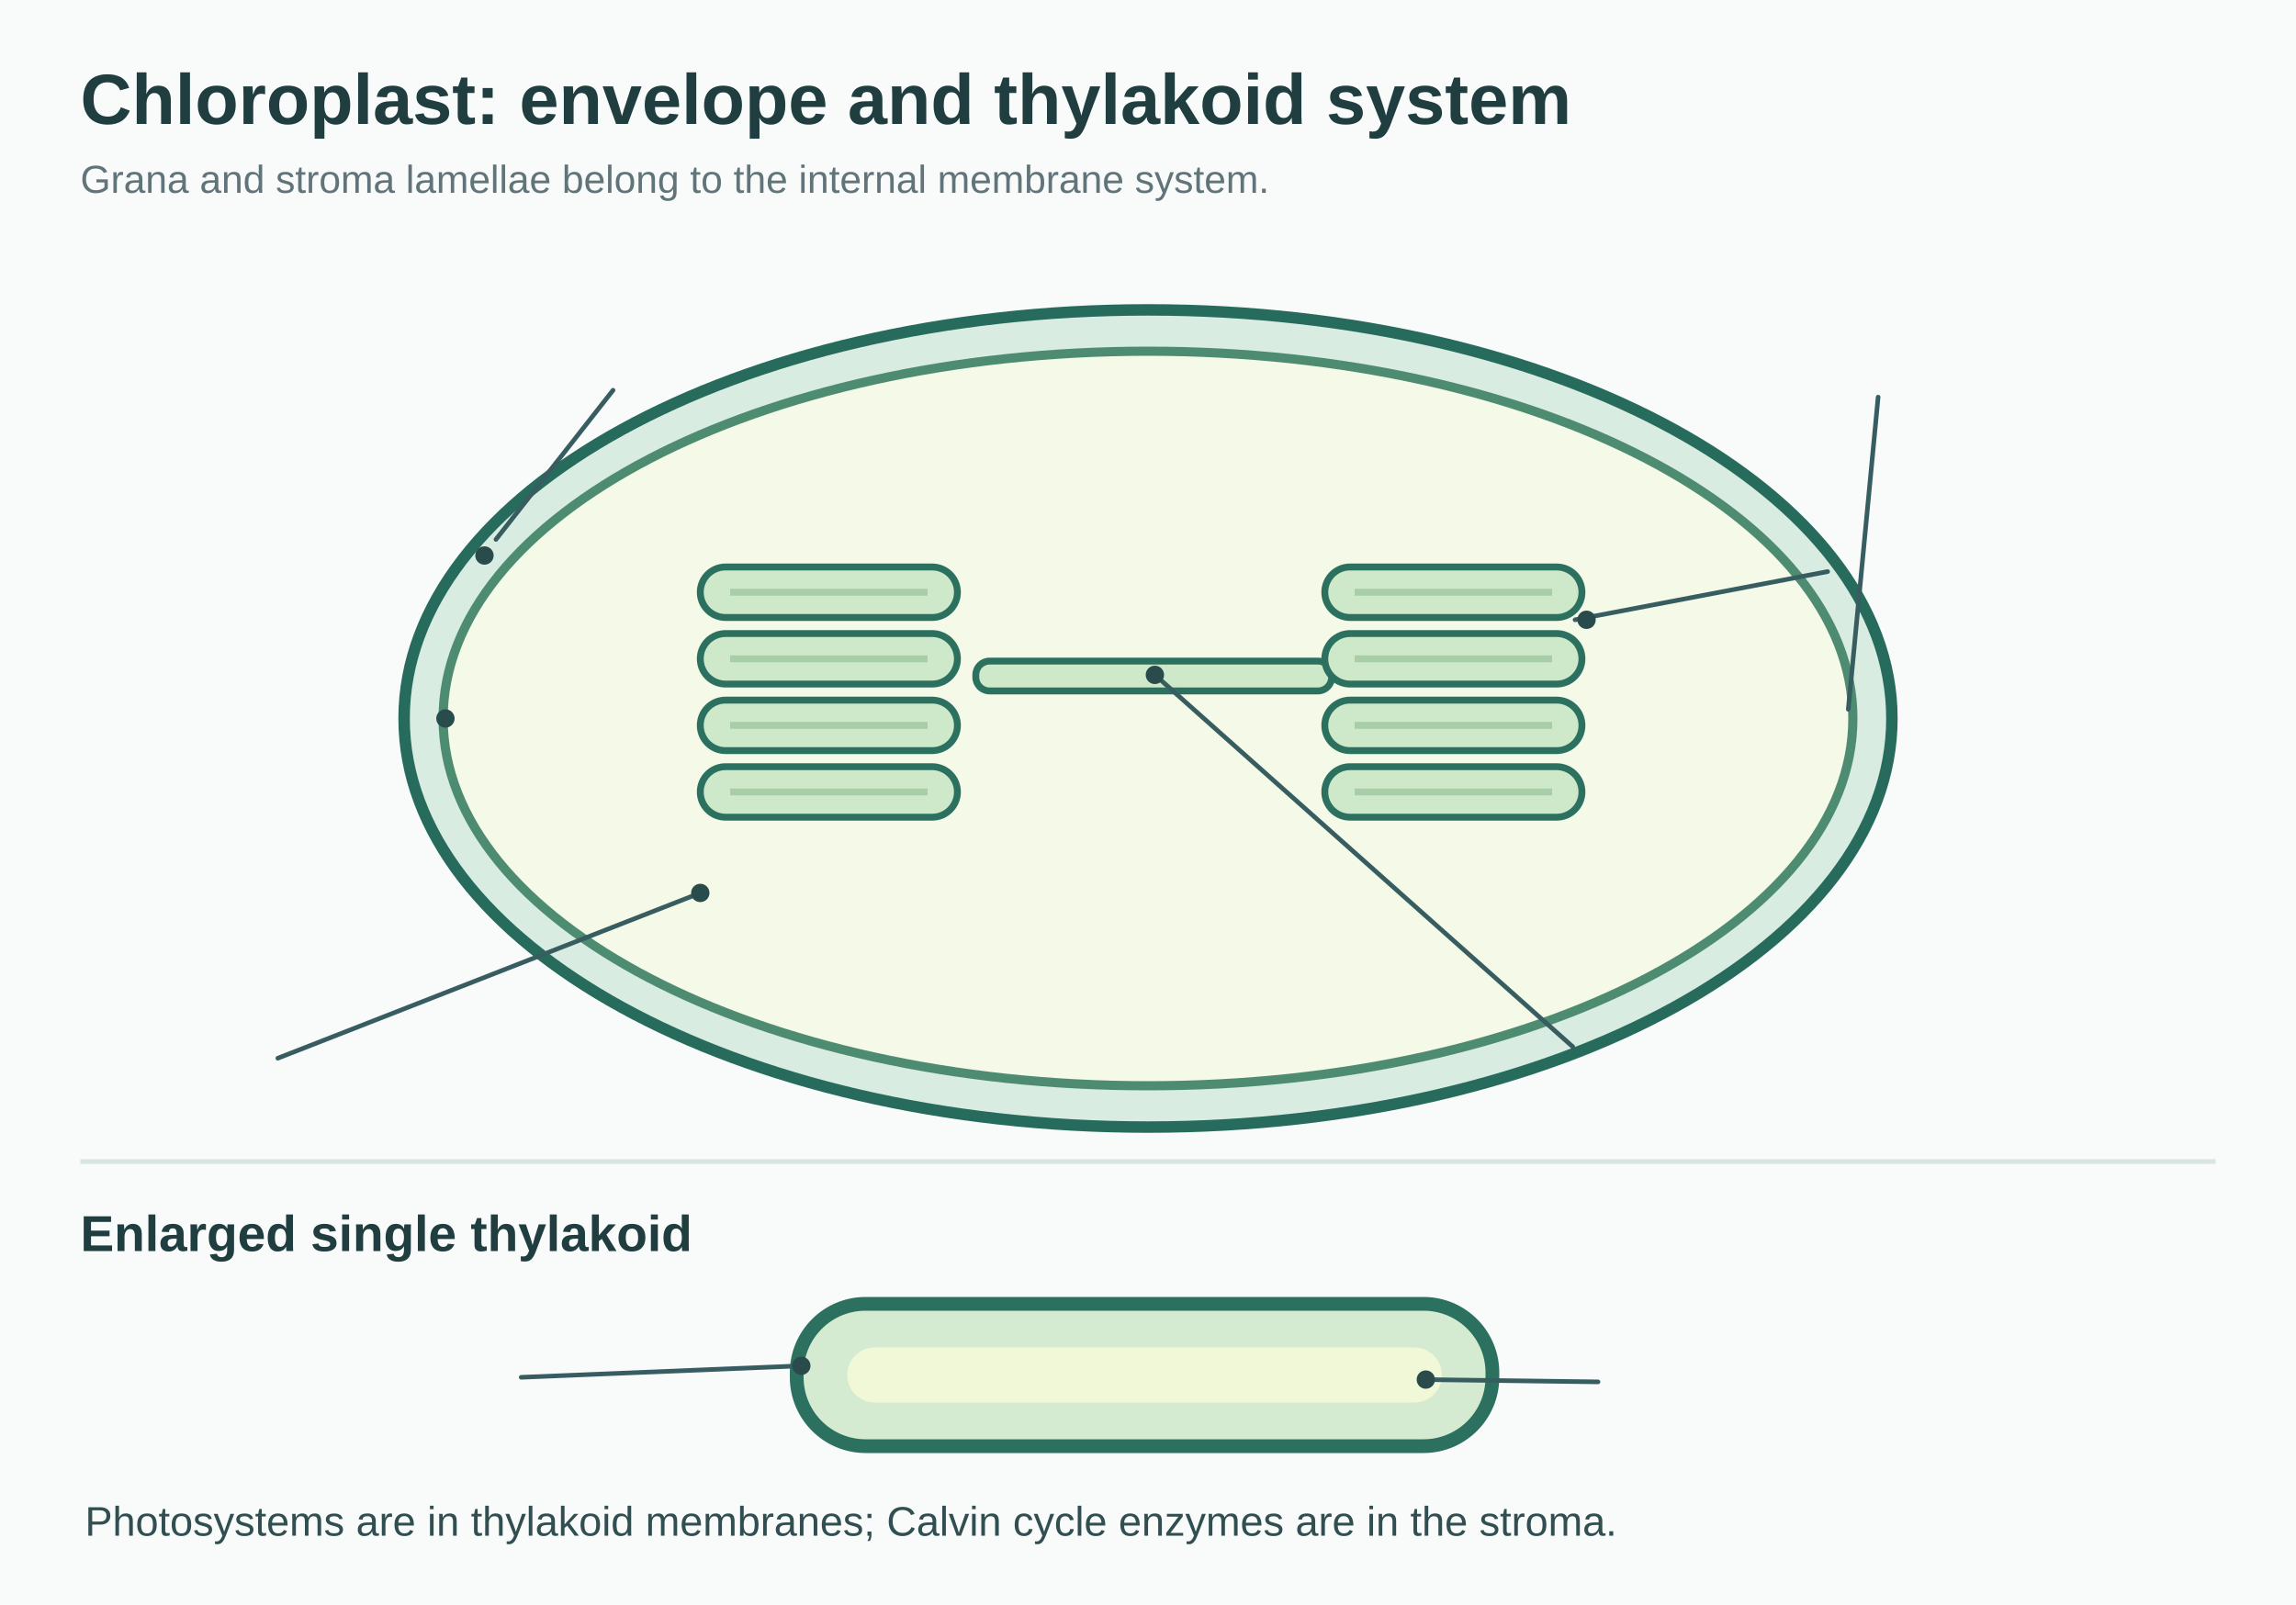
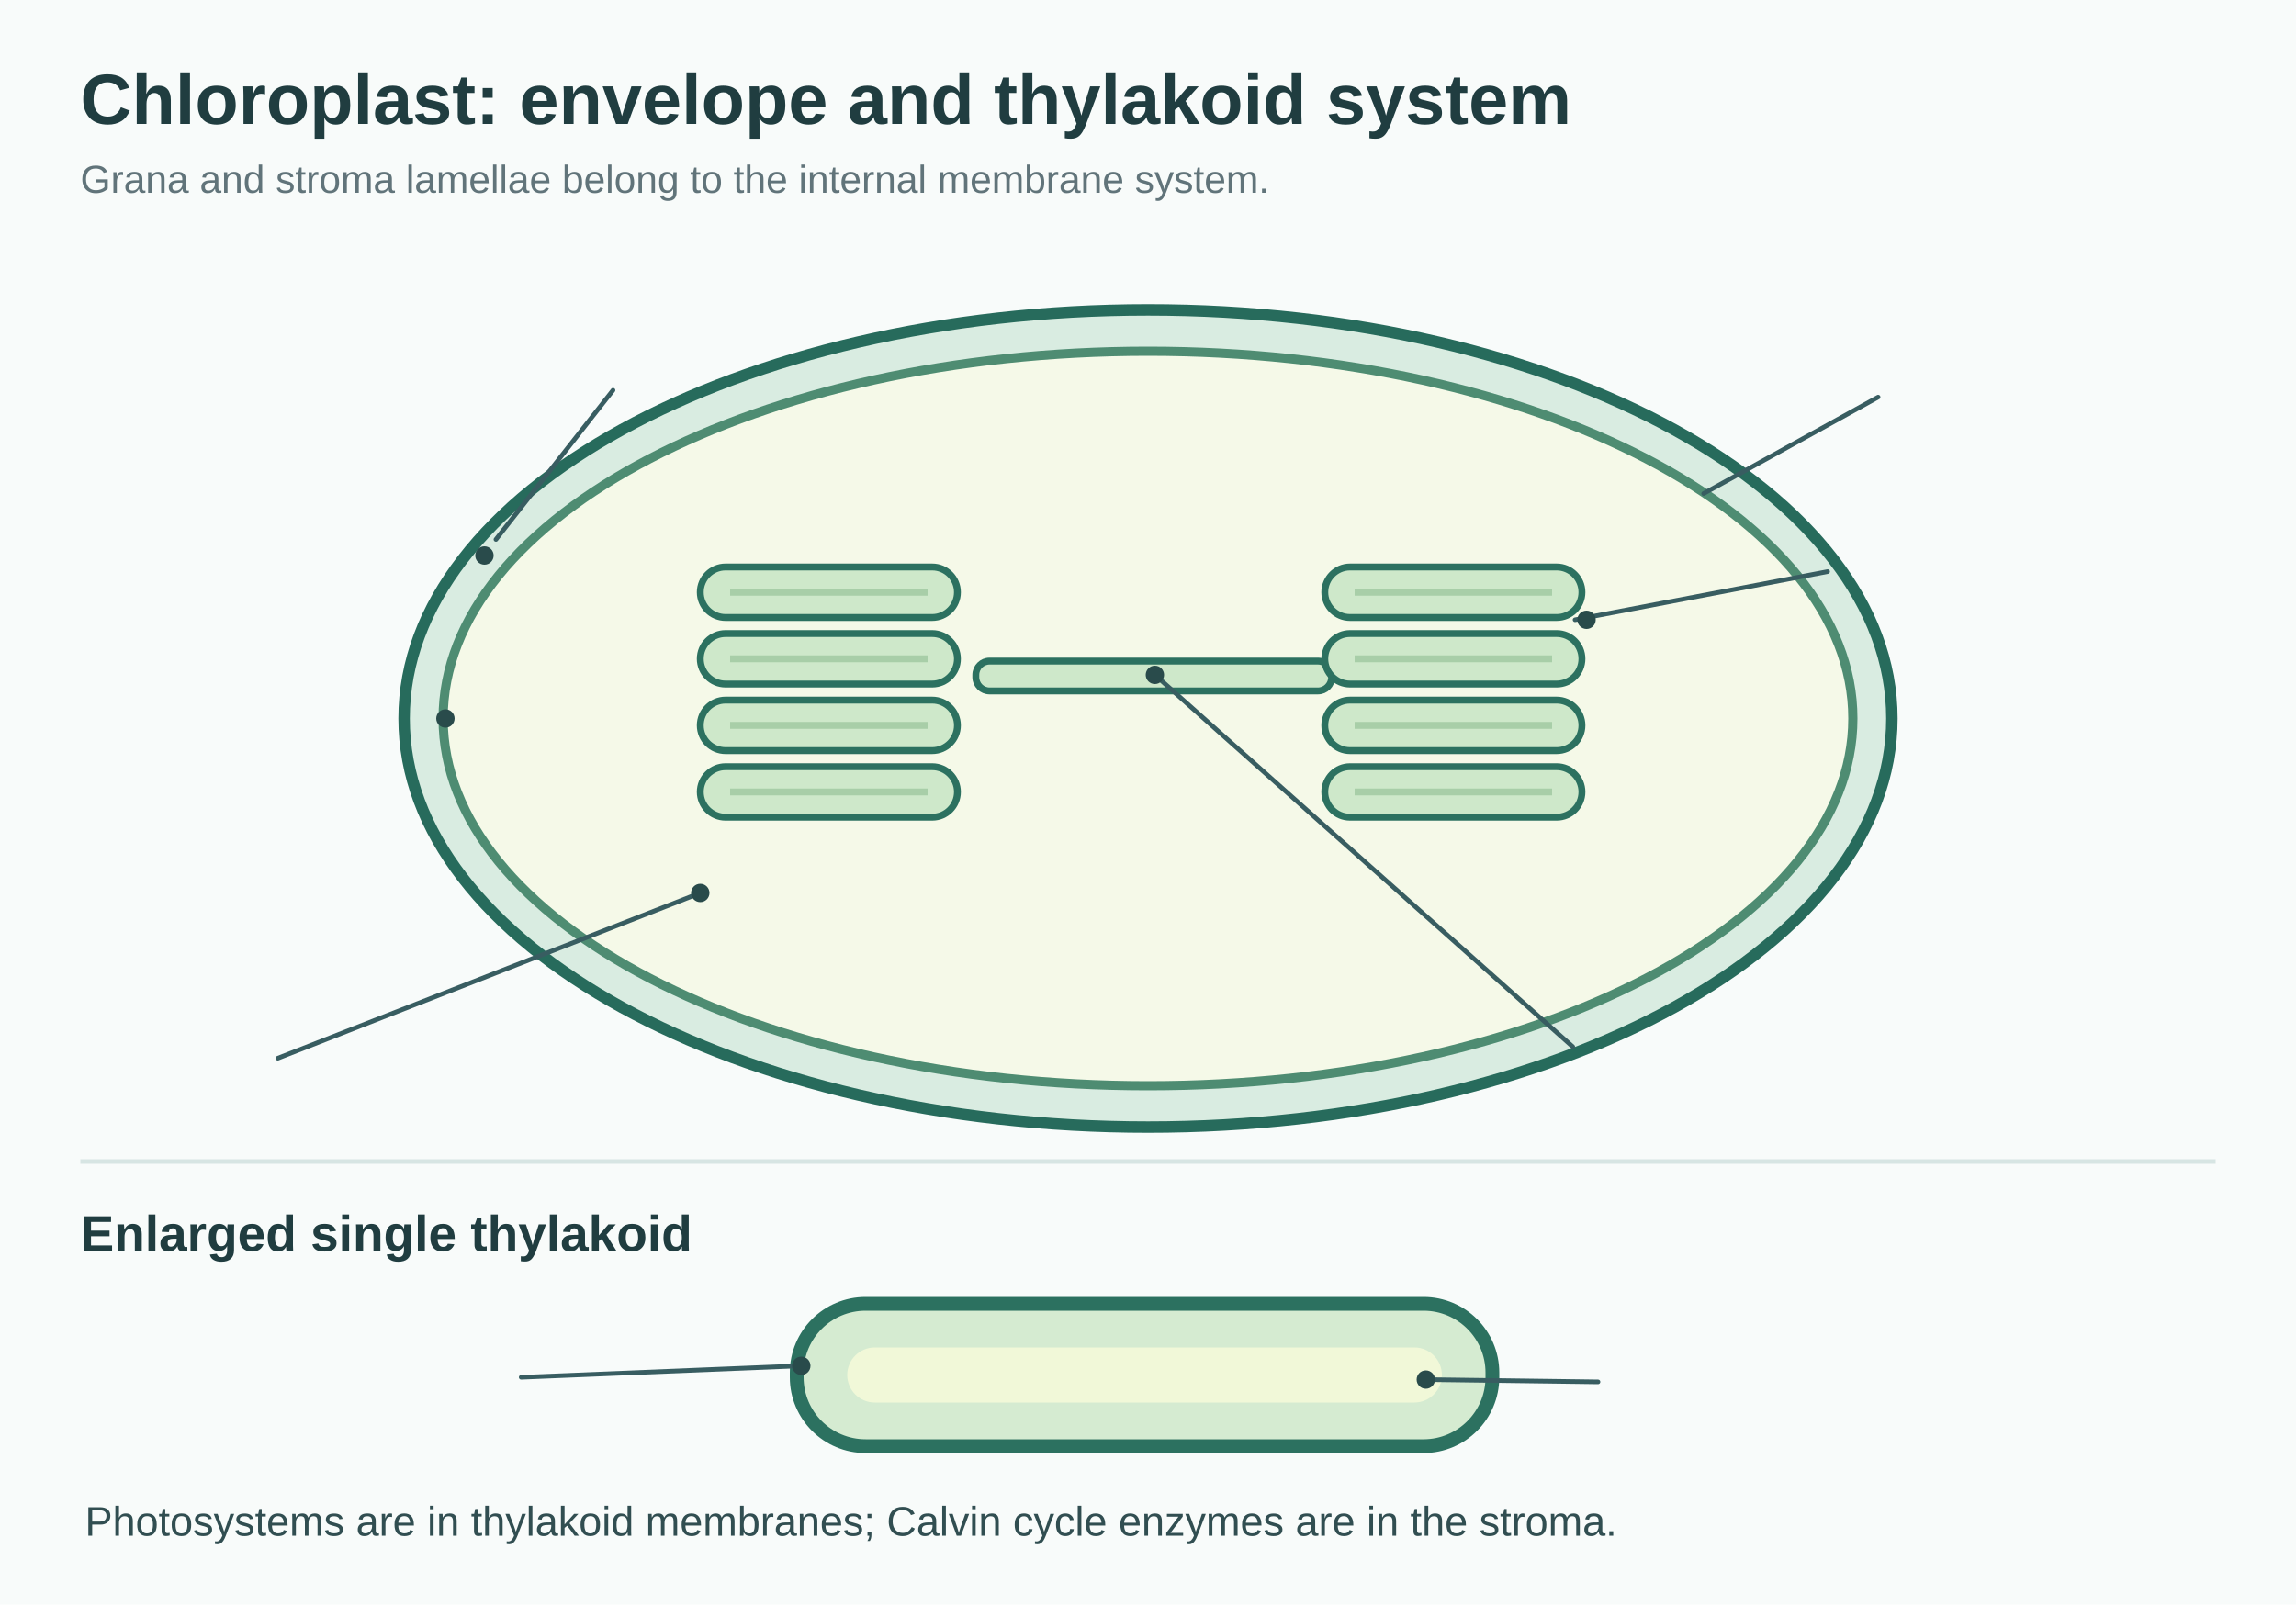
<svg xmlns="http://www.w3.org/2000/svg" viewBox="0 0 1000 699" role="img" aria-labelledby="chloroplast-title chloroplast-desc">
  <defs>
    <marker id="flowArrow" viewBox="0 0 10 10" refX="9" refY="5" markerWidth="7" markerHeight="7" orient="auto">
      <path d="M0 0 L10 5 L0 10 Z" fill="#3b6061" />
    </marker>
  </defs>
  <style>text{font-family:Arial,Helvetica,sans-serif;fill:#203d40}.title{font-size:31px;font-weight:700}.subtitle{font-size:17px;fill:#61747a}.step{font-size:22px;font-weight:700}.label{font-size:19px;font-weight:600}.small{font-size:16px;fill:#436264}.note{font-size:18px;fill:#314e51}.leader{stroke:#385d61;stroke-width:2;fill:none;stroke-linecap:round;stroke-linejoin:round}.membrane{stroke:#236a6c;stroke-width:4;fill:none}.flow{stroke:#3b6061;stroke-width:3;fill:none;marker-end:url(#flowArrow)}.bacteria{fill:#db8774;stroke:#944b46;stroke-width:2}.enzyme{fill:#e4a25c;stroke:#995d2c;stroke-width:1.5}</style>
  <rect width="1000" height="699" fill="#f8fbfa" />
  <text x="35" y="54" class="title">Chloroplast: envelope and thylakoid system</text>
  <text x="35" y="84" class="subtitle">Grana and stroma lamellae belong to the internal membrane system.</text>
  <ellipse cx="500" cy="313" rx="324" ry="178" fill="#d9ece1" stroke="#276b5c" stroke-width="5" />
  <ellipse cx="500" cy="313" rx="307" ry="160" fill="#f5f9e8" stroke="#4e8c72" stroke-width="4" />
  <rect x="425" y="288" width="155" height="13" rx="6" fill="#cee8ca" stroke="#2c7160" stroke-width="3" />
  <rect x="305" y="247" width="112" height="22" rx="11" fill="#cee8ca" stroke="#2c7160" stroke-width="3" />
  <path d="M318 258 H404" stroke="#a8cea8" stroke-width="3" />
  <rect x="305" y="276" width="112" height="22" rx="11" fill="#cee8ca" stroke="#2c7160" stroke-width="3" />
  <path d="M318 287 H404" stroke="#a8cea8" stroke-width="3" />
  <rect x="305" y="305" width="112" height="22" rx="11" fill="#cee8ca" stroke="#2c7160" stroke-width="3" />
  <path d="M318 316 H404" stroke="#a8cea8" stroke-width="3" />
  <rect x="305" y="334" width="112" height="22" rx="11" fill="#cee8ca" stroke="#2c7160" stroke-width="3" />
  <path d="M318 345 H404" stroke="#a8cea8" stroke-width="3" />
  <rect x="577" y="247" width="112" height="22" rx="11" fill="#cee8ca" stroke="#2c7160" stroke-width="3" />
  <path d="M590 258 H676" stroke="#a8cea8" stroke-width="3" />
  <rect x="577" y="276" width="112" height="22" rx="11" fill="#cee8ca" stroke="#2c7160" stroke-width="3" />
  <path d="M590 287 H676" stroke="#a8cea8" stroke-width="3" />
  <rect x="577" y="305" width="112" height="22" rx="11" fill="#cee8ca" stroke="#2c7160" stroke-width="3" />
  <path d="M590 316 H676" stroke="#a8cea8" stroke-width="3" />
  <rect x="577" y="334" width="112" height="22" rx="11" fill="#cee8ca" stroke="#2c7160" stroke-width="3" />
  <path d="M590 345 H676" stroke="#a8cea8" stroke-width="3" />
  <path class="leader" d="M267 170 L216 235" />
  <circle cx="211" cy="242" r="4" fill="#294b4b" />
-   <path class="leader" d="M818 173 L805 309" />
+   <path class="leader" d="M818 173 L742 215" />
  <circle cx="194" cy="313" r="4" fill="#294b4b" />
  <path class="leader" d="M121 461 L305 389" />
  <circle cx="305" cy="389" r="4" fill="#294b4b" />
  <path class="leader" d="M796 249 L686 270" />
  <circle cx="691" cy="270" r="4" fill="#294b4b" />
  <path class="leader" d="M685 456 L503 294" />
  <circle cx="503" cy="294" r="4" fill="#294b4b" />
  <path d="M35 506 H965" stroke="#d7e5e3" stroke-width="2" />
  <text x="35" y="545" class="step">Enlarged single thylakoid</text>
  <rect x="347" y="568" width="303" height="62" rx="30" fill="#d5ebd1" stroke="#2c7160" stroke-width="6" />
  <rect x="369" y="587" width="259" height="24" rx="12" fill="#f1f8d8" stroke="none" />
  <path class="leader" d="M227 600 L349 595" />
  <circle cx="349" cy="595" r="4" fill="#294b4b" />
  <path class="leader" d="M696 602 L621 601" />
  <circle cx="621" cy="601" r="4" fill="#294b4b" />
  <text x="37" y="669" class="note">Photosystems are in thylakoid membranes; Calvin cycle enzymes are in the stroma.</text>
</svg>
